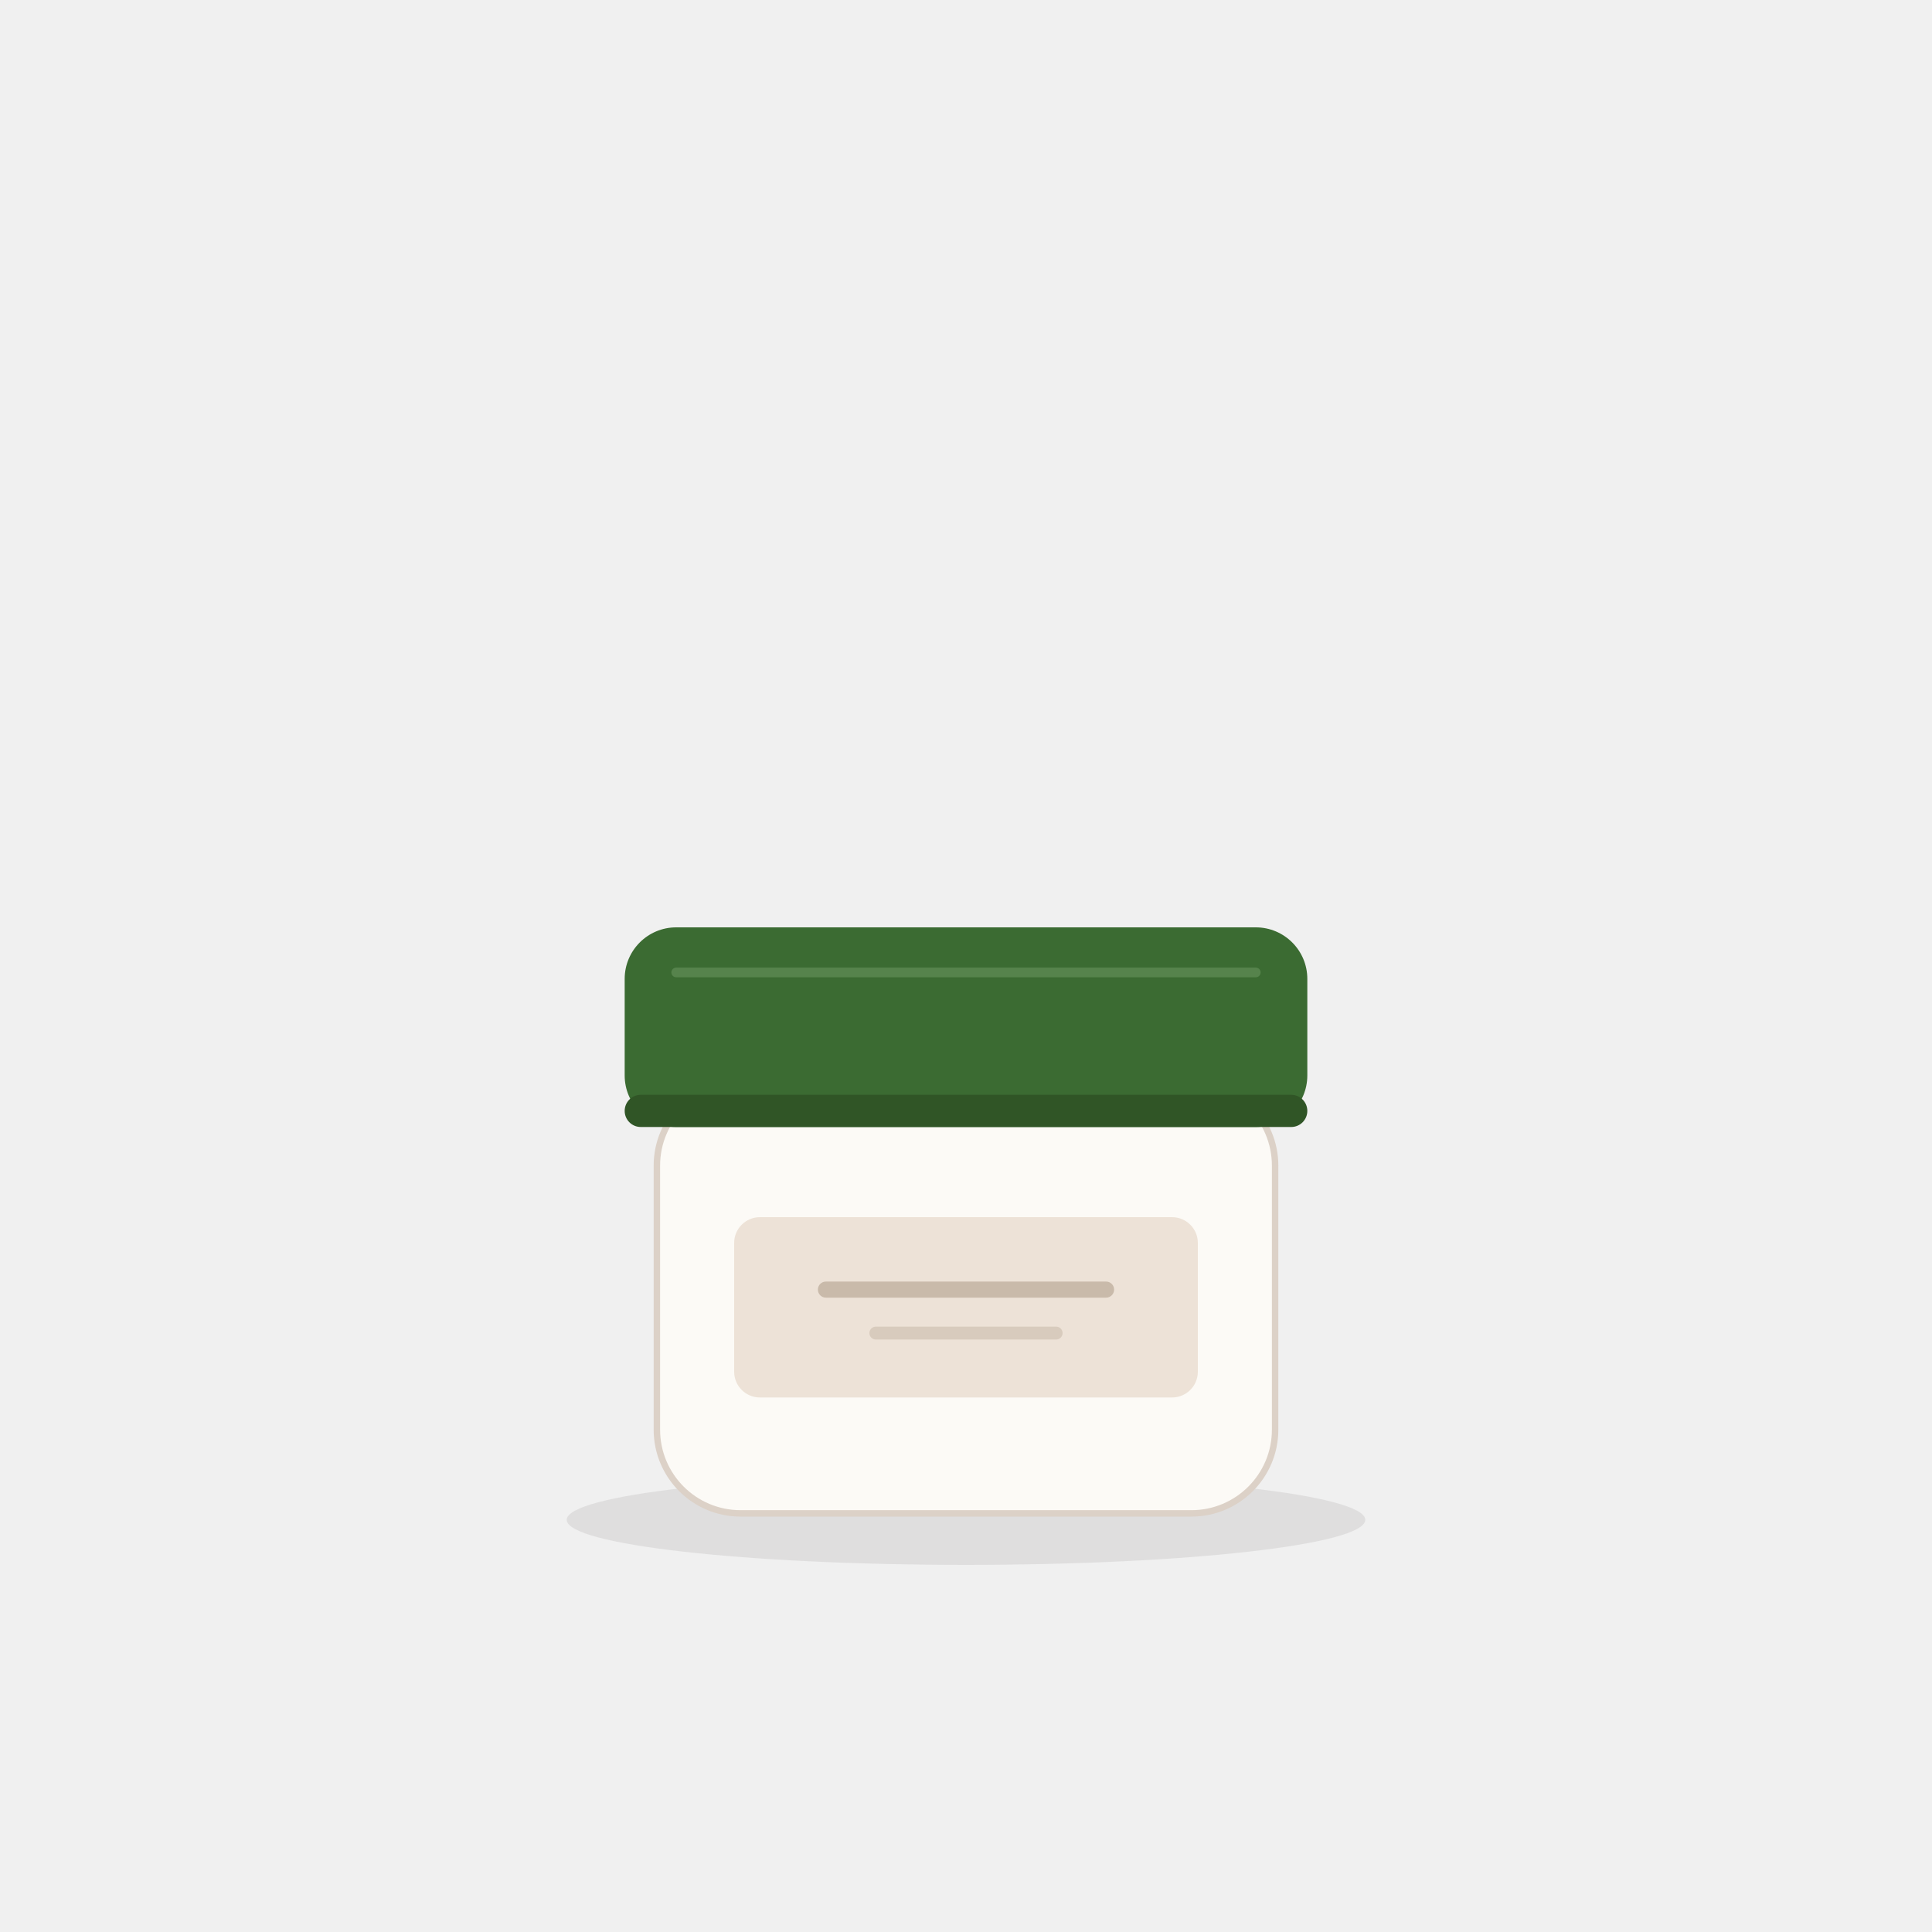
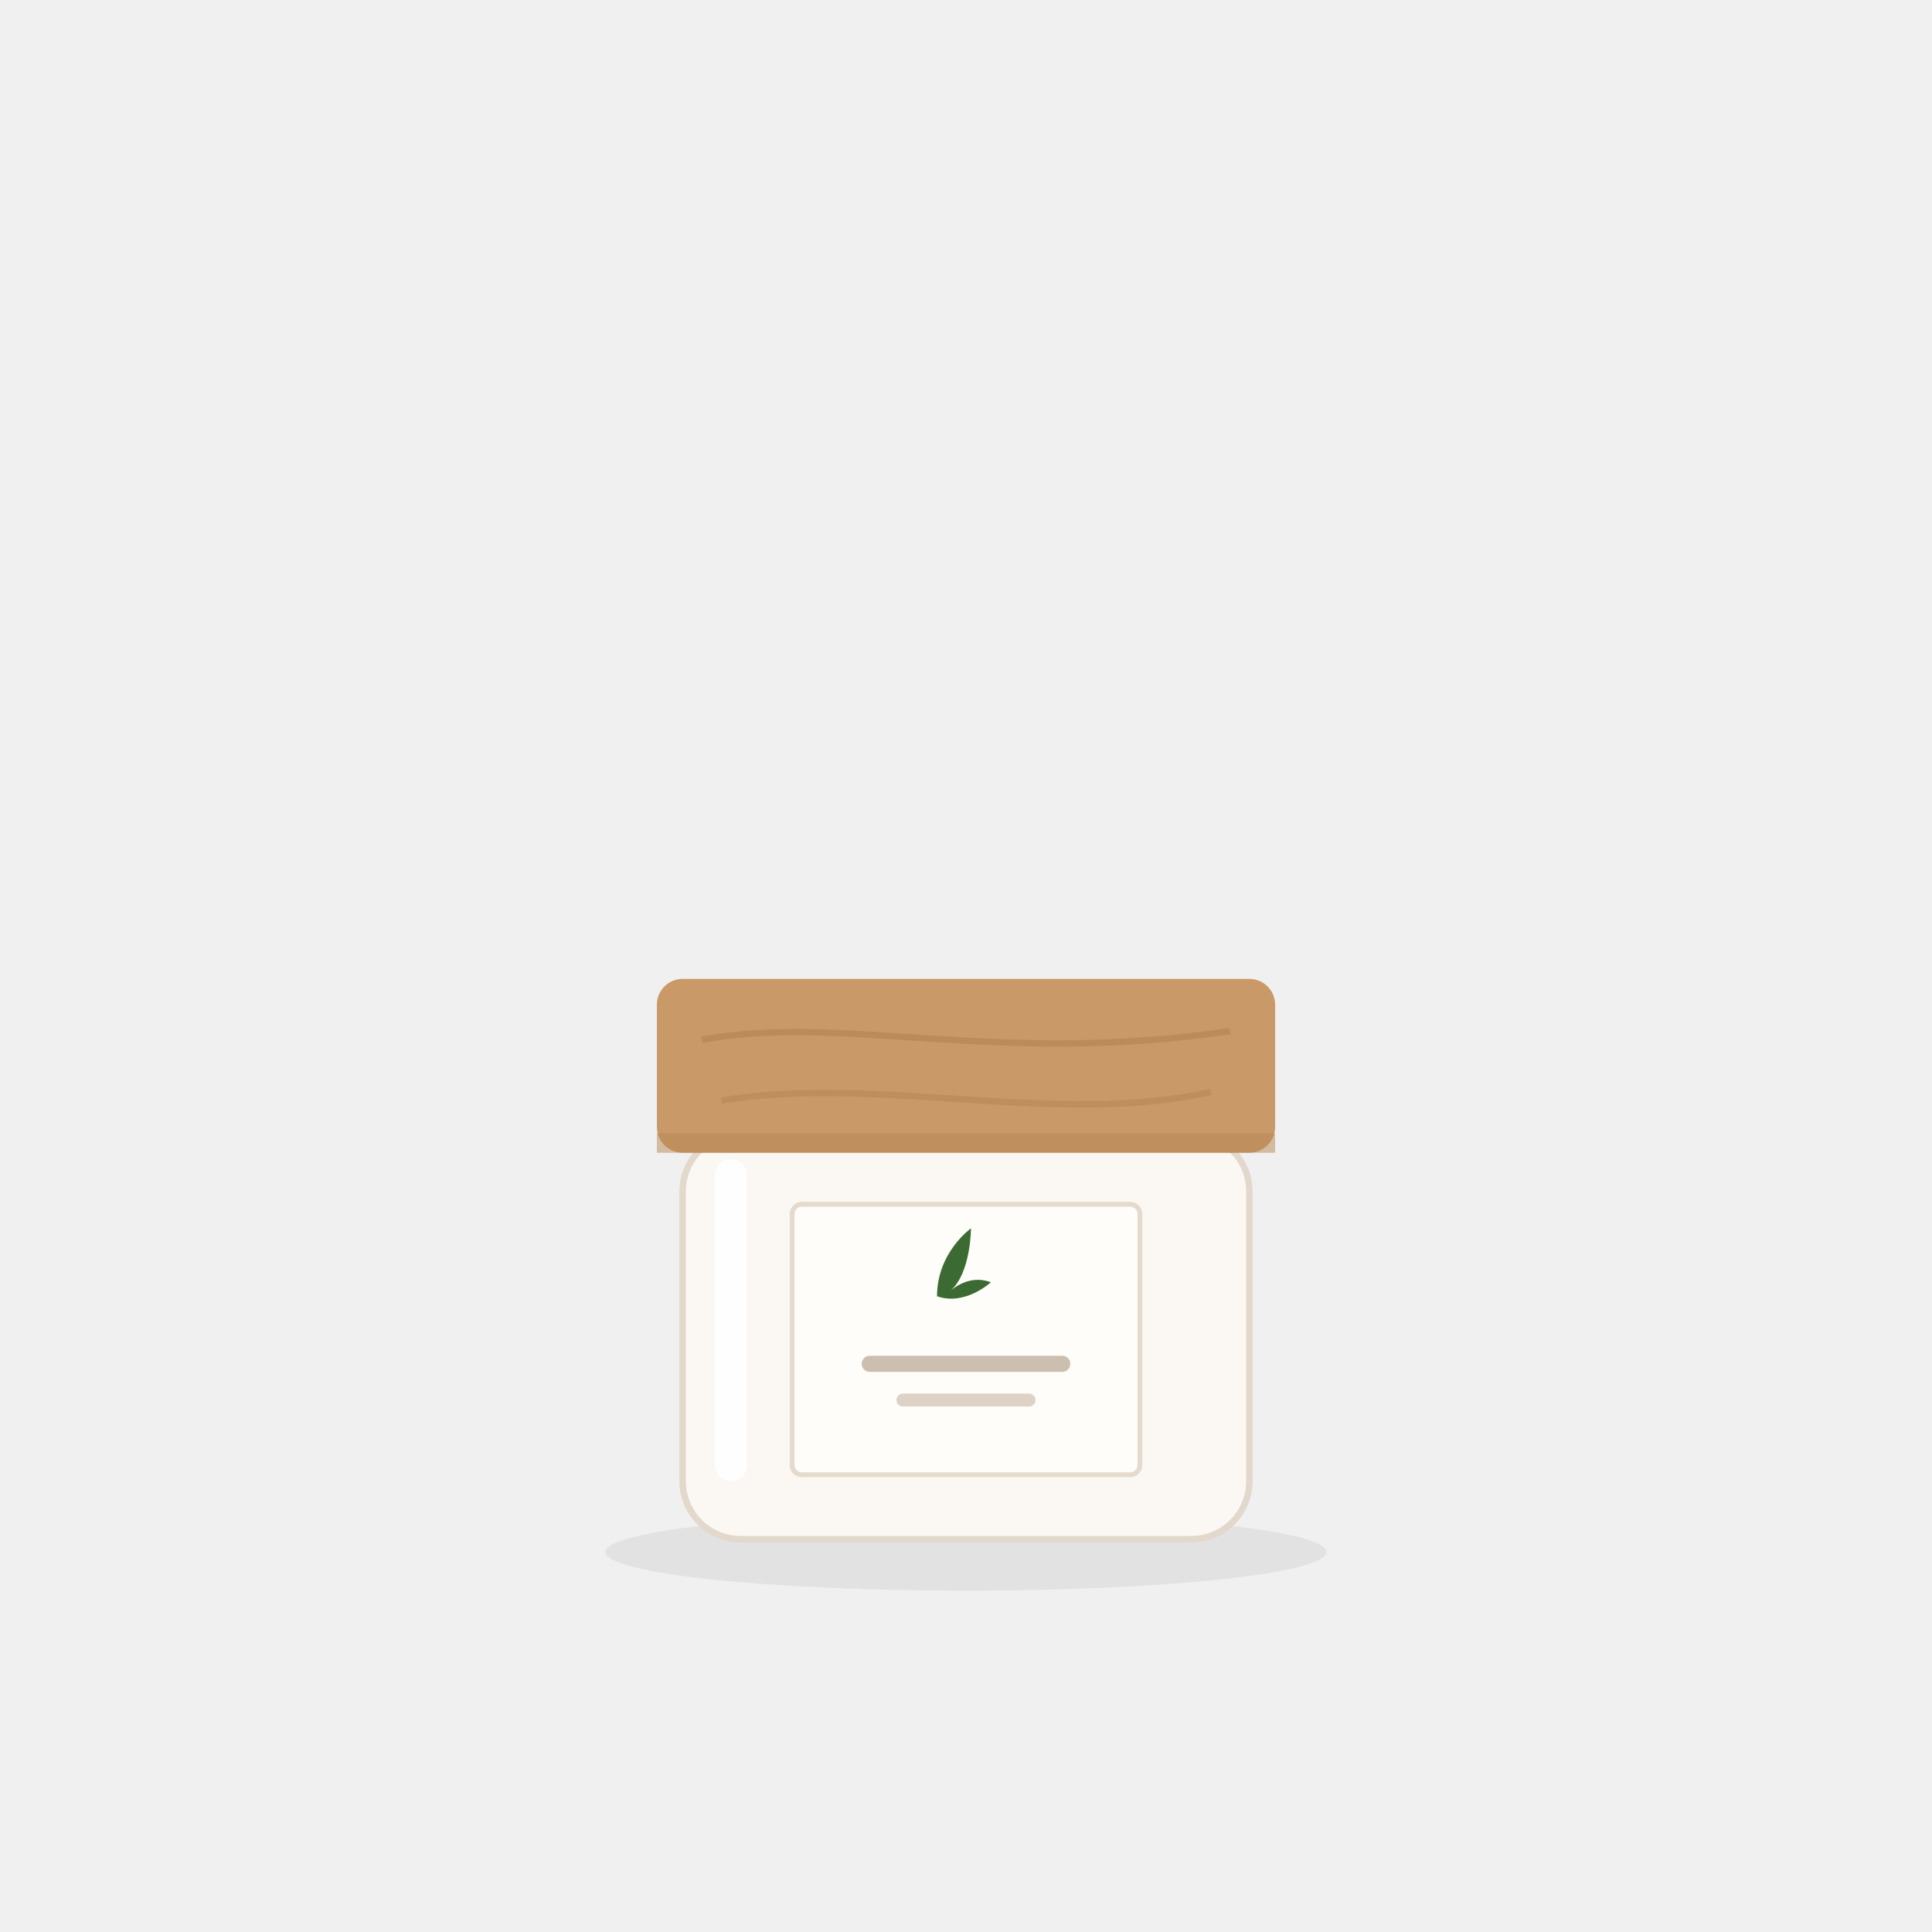
- <svg xmlns="http://www.w3.org/2000/svg" viewBox="0 0 600 600" role="img" aria-label="Zástupná ilustrácia: malý téglik pleťového krému">
-   <ellipse cx="300" cy="472" rx="124" ry="14" fill="#382D2D" opacity=".09" />
-   <rect x="204" y="336" width="192" height="134" rx="26" fill="#FCFAF6" stroke="#DCD1C7" stroke-width="2" />
-   <rect x="228" y="378" width="144" height="56" rx="8" fill="#EDE2D7" />
-   <rect x="254" y="398" width="92" height="5" rx="2.5" fill="#C9BAAA" />
-   <rect x="270" y="412" width="60" height="4" rx="2" fill="#D8CBBD" />
-   <rect x="194" y="288" width="212" height="62" rx="16" fill="#3B6B32" />
-   <path d="M210 302h180" stroke="#5C8A52" stroke-width="3" stroke-linecap="round" opacity=".8" />
-   <rect x="194" y="340" width="212" height="10" rx="5" fill="#305526" />
+ <svg xmlns="http://www.w3.org/2000/svg" viewBox="0 0 600 600" role="img" aria-label="Zástupná ilustrácia: malý téglik pleťového krému s dreveným viečkom">
+   <ellipse cx="300" cy="482" rx="112" ry="12" fill="#1E1B1B" opacity=".07" />
+   <rect x="212" y="352" width="176" height="126" rx="18" fill="#FBF8F3" stroke="#E2D8CB" stroke-width="2" />
+   <rect x="222" y="360" width="10" height="100" rx="5" fill="#fff" opacity=".9" />
+   <rect x="246" y="374" width="108" height="84" rx="3" fill="#FFFDF9" stroke="#E4DACD" stroke-width="1.5" />
+   <path transform="translate(291.0 402.56) scale(.62)" d="M0,0 C0,-22 17,-34 17,-34 C17,-34 17,-12 7,-3 C12,-7 19,-10 27,-7 C27,-7 14,5 0,0 Z" fill="#3B6B32" />
+   <rect x="267.6" y="421.04" width="64.8" height="5" rx="2.5" fill="#CDBFAF" />
+   <rect x="278.4" y="432.8" width="43.2" height="4" rx="2" fill="#DDD2C5" />
+   <rect x="204" y="304" width="192" height="54" rx="8" fill="#C99A68" />
+   <path d="M218 322.9 C261.6 314.8 309.6 331.0 382 320.2" fill="none" stroke="#B0804F" stroke-width="2" opacity=".55" />
+   <path d="M224 341.8 C271.2 333.7 328.8 349.9 376 339.1" fill="none" stroke="#B0804F" stroke-width="2" opacity=".45" />
+   <rect x="204" y="352" width="192" height="6" fill="#B58554" opacity=".5" />
</svg>
